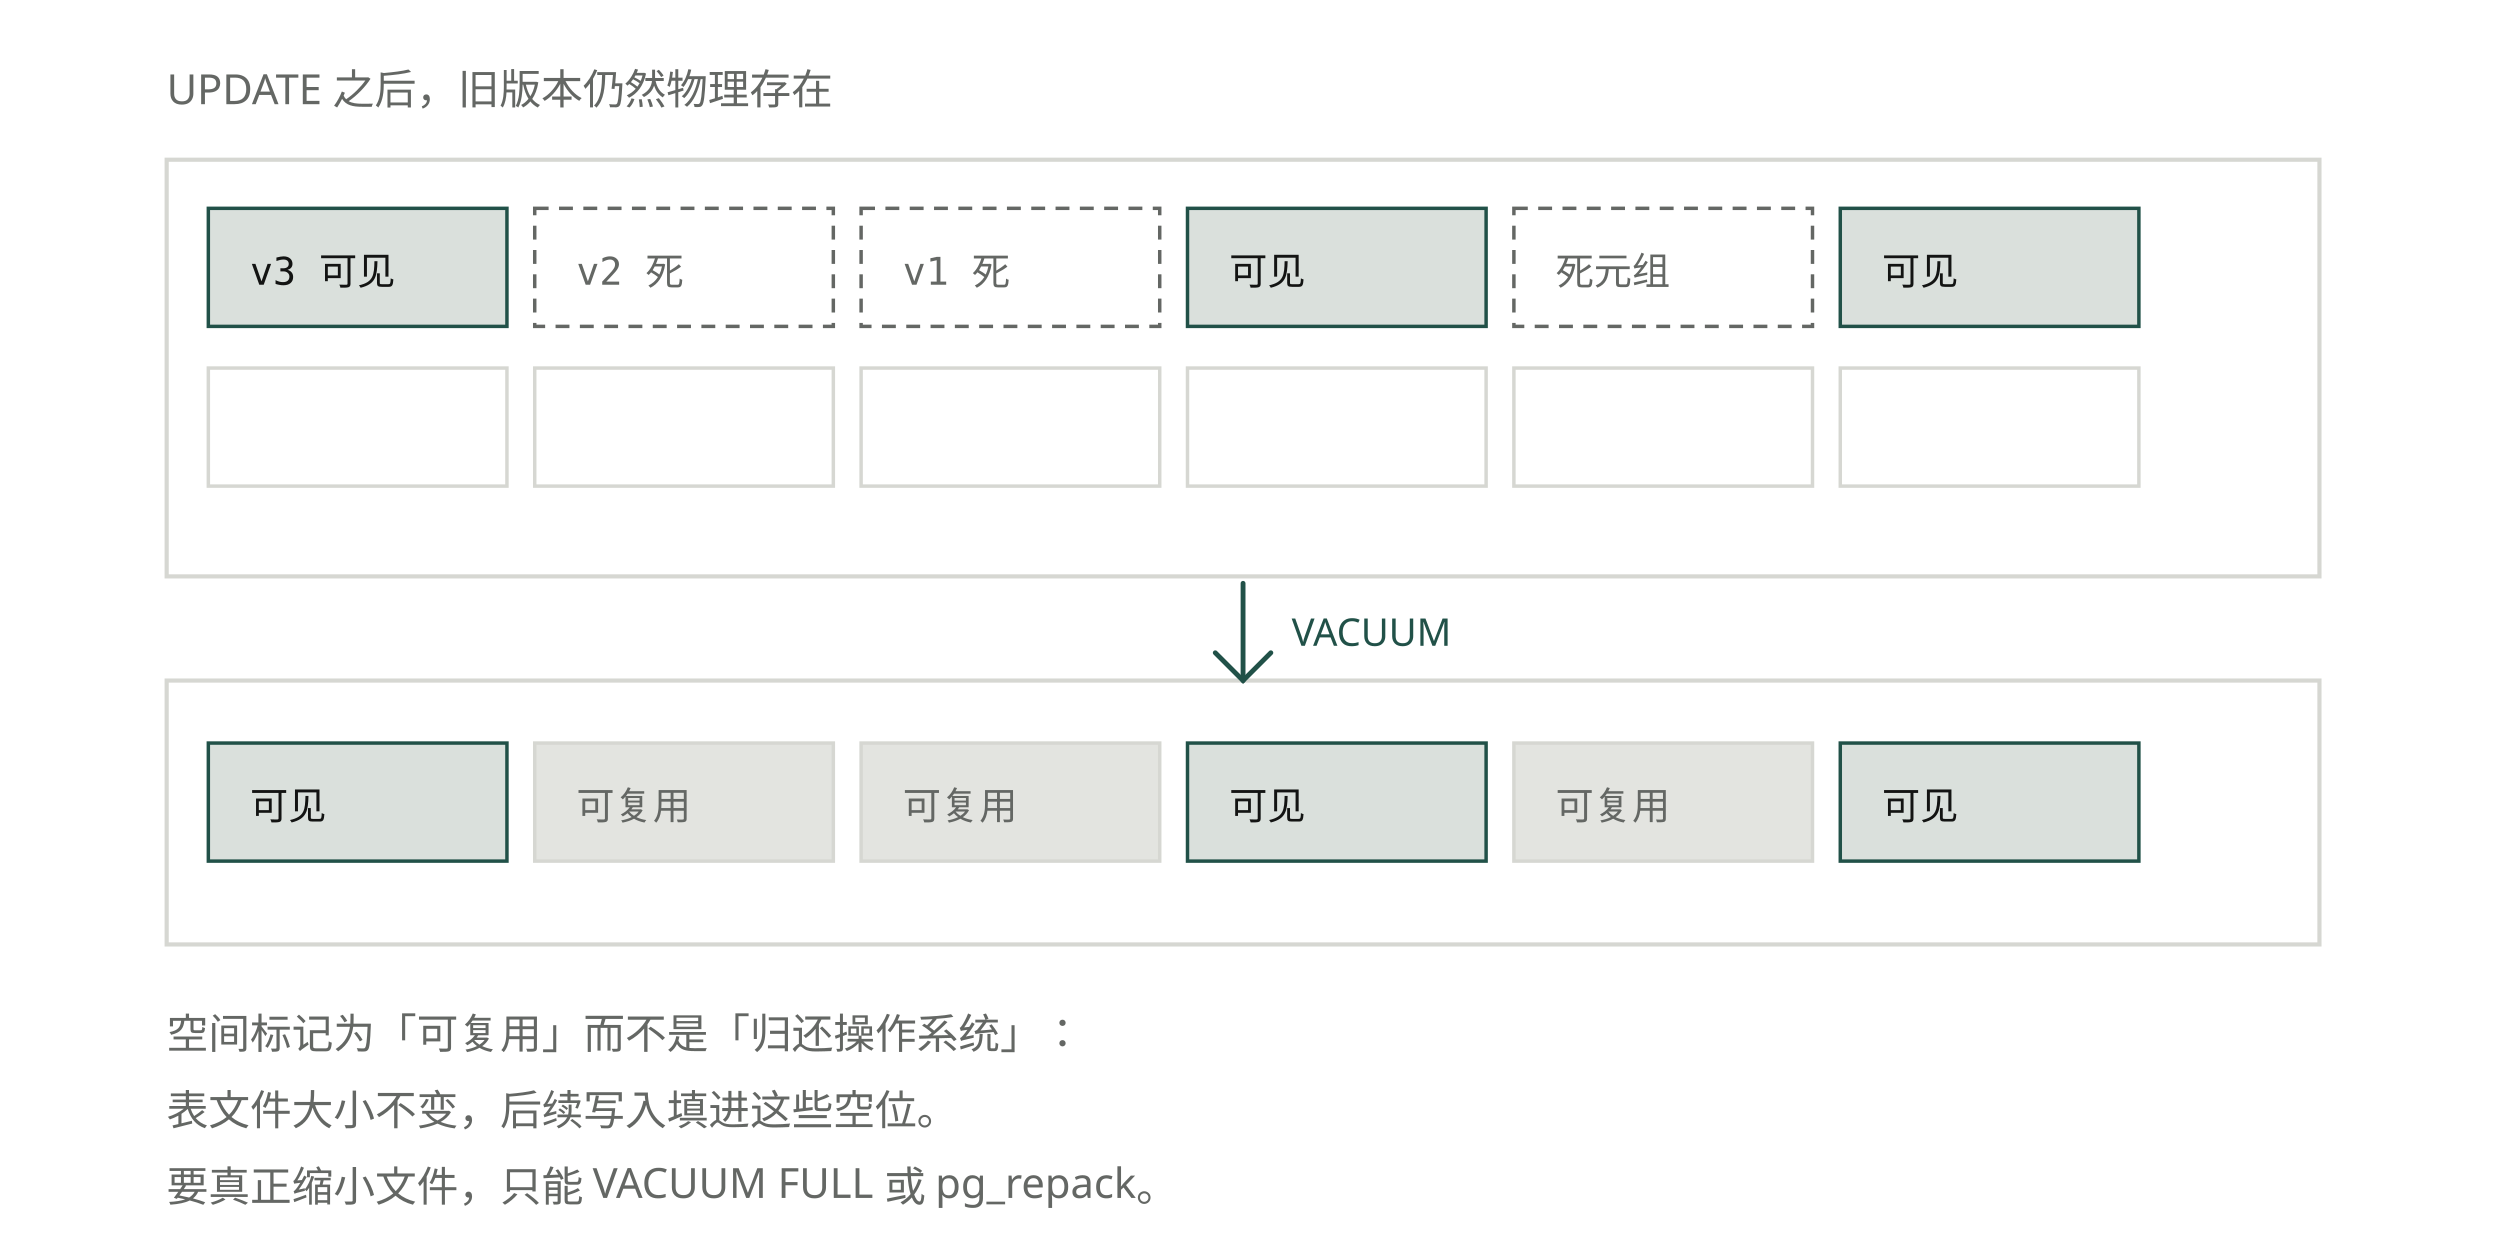
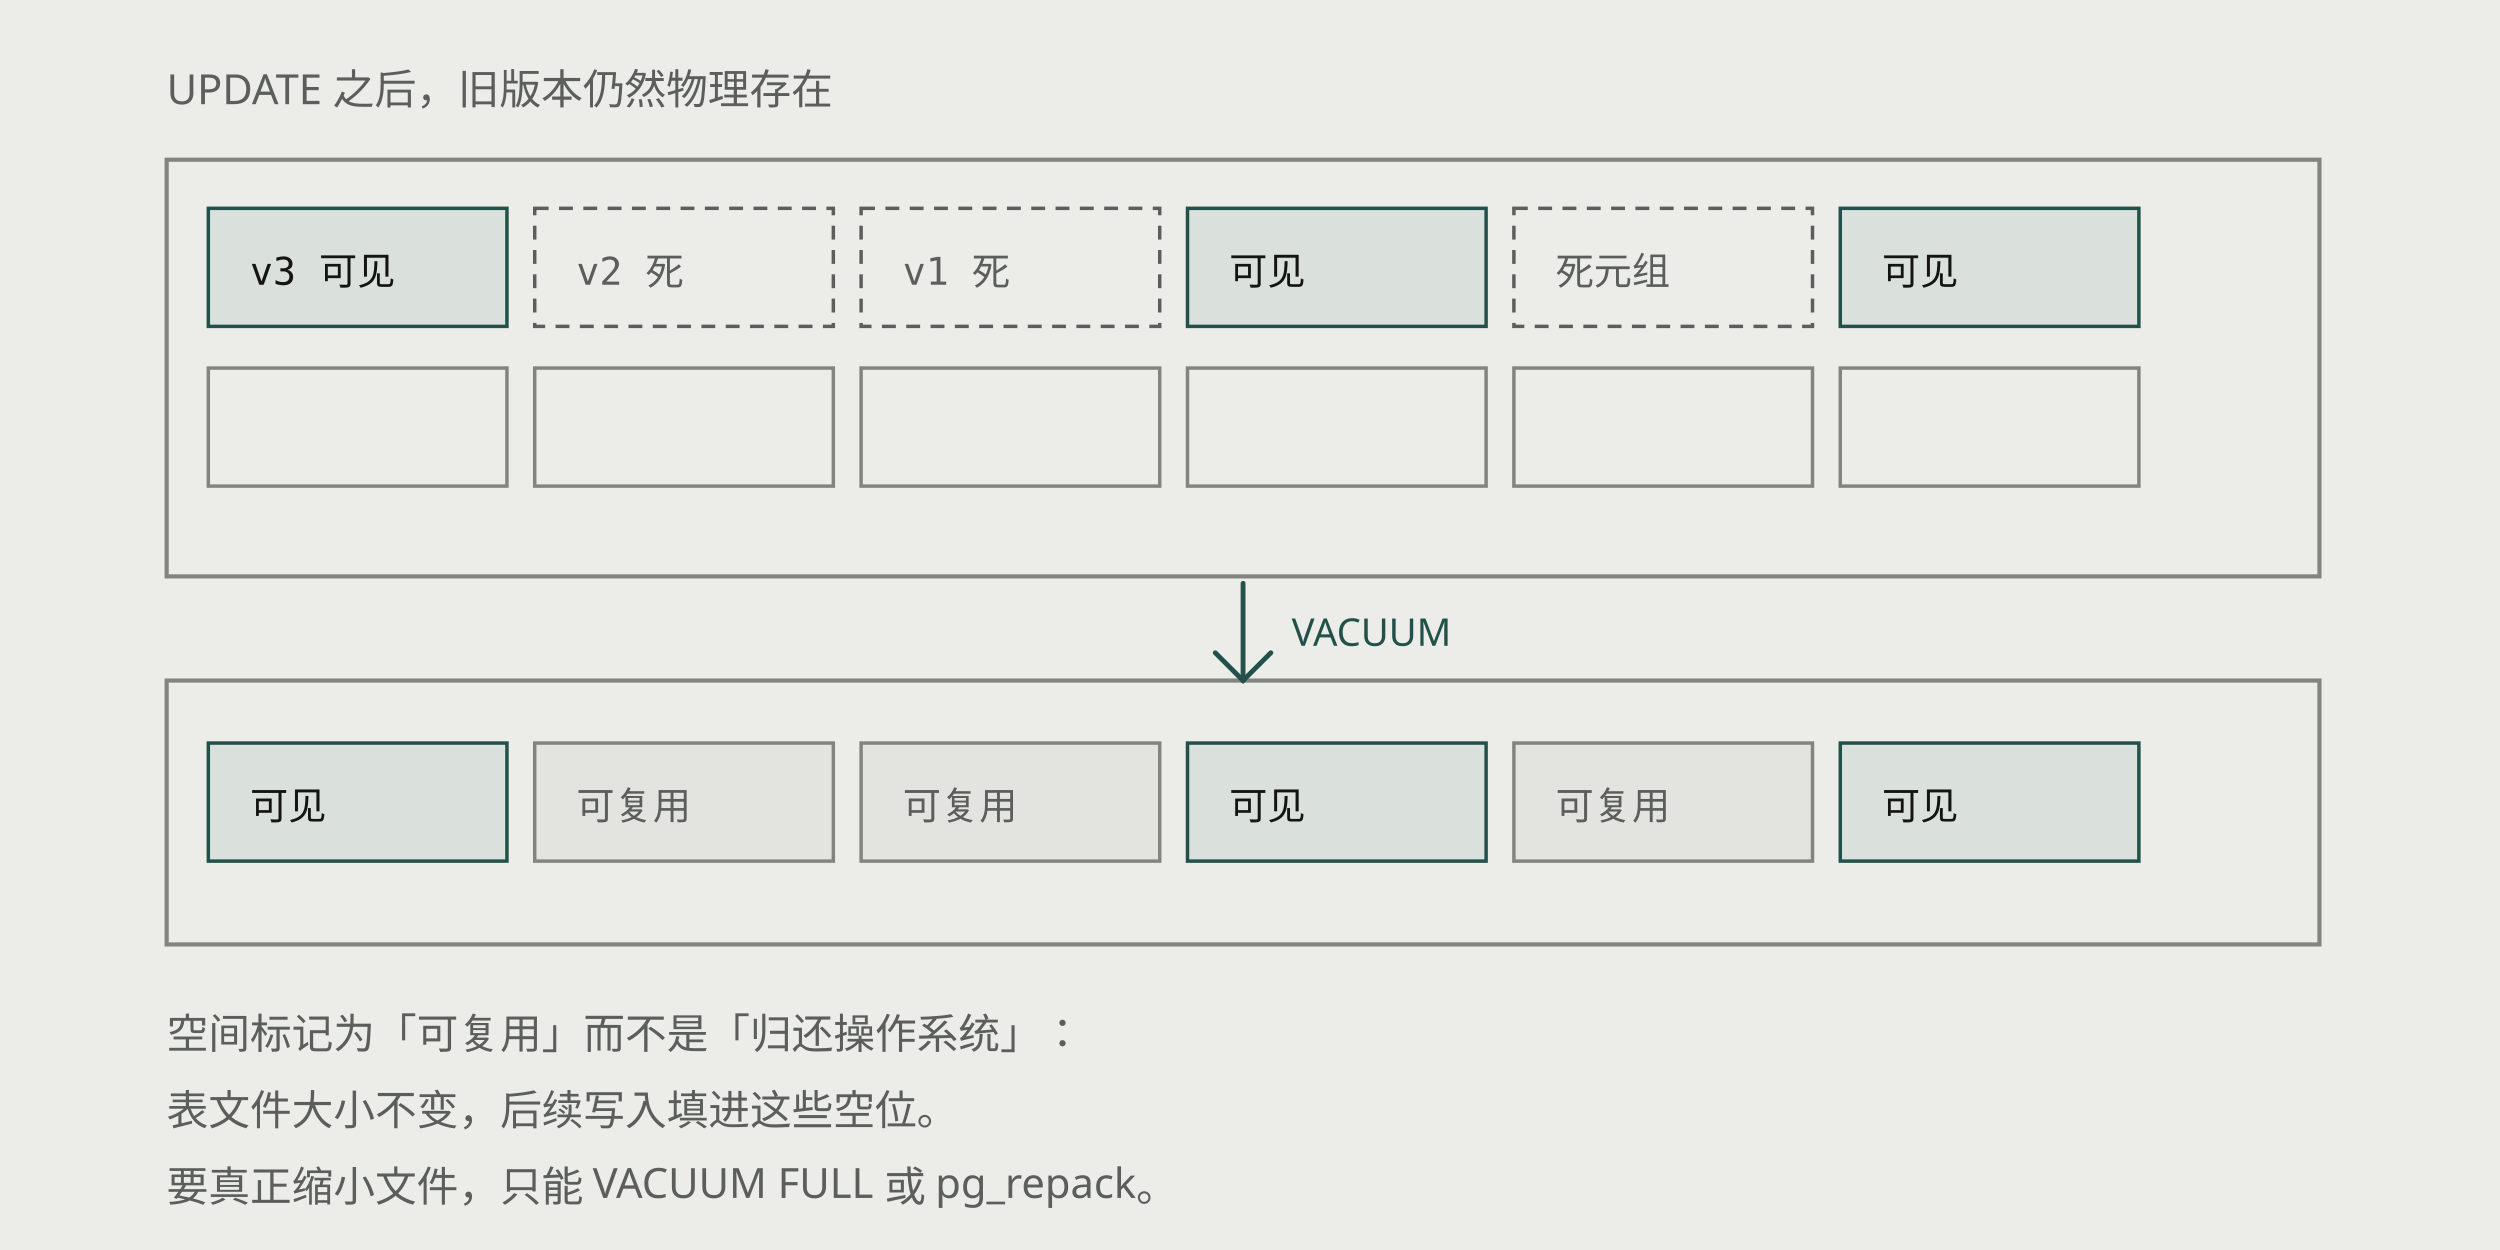
<svg xmlns="http://www.w3.org/2000/svg" viewBox="0 0 720 360" width="720" height="360" role="img" aria-labelledby="t d">
-   <g font-family="ui-sans-serif, system-ui, sans-serif" font-size="12" fill="#646764">
+   <rect id="paper" x="0" y="0" width="720" height="360" fill="#ecede9" />
+   <g font-family="ui-sans-serif, system-ui, sans-serif" font-size="12" fill="#5b5e5b">
    <text x="48" y="30">UPDATE 之后，旧版本仍然物理存在</text>
  </g>
-   <rect x="48" y="46" width="620" height="120" fill="none" stroke="#d6d7d2" stroke-width="1.2" />
+   <rect x="48" y="46" width="620" height="120" fill="none" stroke="#82857f" stroke-width="1.2" />
  <g font-family="ui-monospace, monospace" font-size="11">
    <rect x="60" y="60" width="86" height="34" fill="#dae0dc" stroke="#215148" stroke-width="1" />
    <text x="72" y="82" fill="#131413">v3 可见</text>
-     <rect x="154" y="60" width="86" height="34" fill="none" stroke="#646764" stroke-width="1" stroke-dasharray="4 3" />
-     <text x="166" y="82" fill="#646764">v2 死</text>
-     <rect x="248" y="60" width="86" height="34" fill="none" stroke="#646764" stroke-width="1" stroke-dasharray="4 3" />
-     <text x="260" y="82" fill="#646764">v1 死</text>
+     <rect x="154" y="60" width="86" height="34" fill="none" stroke="#5b5e5b" stroke-width="1" stroke-dasharray="4 3" />
+     <text x="166" y="82" fill="#5b5e5b">v2 死</text>
+     <rect x="248" y="60" width="86" height="34" fill="none" stroke="#5b5e5b" stroke-width="1" stroke-dasharray="4 3" />
+     <text x="260" y="82" fill="#5b5e5b">v1 死</text>
    <rect x="342" y="60" width="86" height="34" fill="#dae0dc" stroke="#215148" stroke-width="1" />
    <text x="354" y="82" fill="#131413">可见</text>
-     <rect x="436" y="60" width="86" height="34" fill="none" stroke="#646764" stroke-width="1" stroke-dasharray="4 3" />
-     <text x="448" y="82" fill="#646764">死元组</text>
+     <rect x="436" y="60" width="86" height="34" fill="none" stroke="#5b5e5b" stroke-width="1" stroke-dasharray="4 3" />
+     <text x="448" y="82" fill="#5b5e5b">死元组</text>
    <rect x="530" y="60" width="86" height="34" fill="#dae0dc" stroke="#215148" stroke-width="1" />
    <text x="542" y="82" fill="#131413">可见</text>
-     <rect x="60" y="106" width="86" height="34" fill="none" stroke="#d6d7d2" stroke-width="1" />
-     <rect x="154" y="106" width="86" height="34" fill="none" stroke="#d6d7d2" stroke-width="1" />
-     <rect x="248" y="106" width="86" height="34" fill="none" stroke="#d6d7d2" stroke-width="1" />
-     <rect x="342" y="106" width="86" height="34" fill="none" stroke="#d6d7d2" stroke-width="1" />
-     <rect x="436" y="106" width="86" height="34" fill="none" stroke="#d6d7d2" stroke-width="1" />
-     <rect x="530" y="106" width="86" height="34" fill="none" stroke="#d6d7d2" stroke-width="1" />
+     <rect x="60" y="106" width="86" height="34" fill="none" stroke="#82857f" stroke-width="1" />
+     <rect x="154" y="106" width="86" height="34" fill="none" stroke="#82857f" stroke-width="1" />
+     <rect x="248" y="106" width="86" height="34" fill="none" stroke="#82857f" stroke-width="1" />
+     <rect x="342" y="106" width="86" height="34" fill="none" stroke="#82857f" stroke-width="1" />
+     <rect x="436" y="106" width="86" height="34" fill="none" stroke="#82857f" stroke-width="1" />
+     <rect x="530" y="106" width="86" height="34" fill="none" stroke="#82857f" stroke-width="1" />
  </g>
  <g>
-     <rect x="48" y="196" width="620" height="76" fill="none" stroke="#d6d7d2" stroke-width="1.2" />
+     <rect x="48" y="196" width="620" height="76" fill="none" stroke="#82857f" stroke-width="1.2" />
    <g font-family="ui-monospace, monospace" font-size="11">
      <rect x="60" y="214" width="86" height="34" fill="#dae0dc" stroke="#215148" stroke-width="1" />
      <text x="72" y="236" fill="#131413">可见</text>
-       <rect x="154" y="214" width="86" height="34" fill="#e3e4e0" stroke="#d6d7d2" stroke-width="1" />
-       <text x="166" y="236" fill="#646764">可复用</text>
-       <rect x="248" y="214" width="86" height="34" fill="#e3e4e0" stroke="#d6d7d2" stroke-width="1" />
-       <text x="260" y="236" fill="#646764">可复用</text>
+       <rect x="154" y="214" width="86" height="34" fill="#e3e4e0" stroke="#82857f" stroke-width="1" />
+       <text x="166" y="236" fill="#5b5e5b">可复用</text>
+       <rect x="248" y="214" width="86" height="34" fill="#e3e4e0" stroke="#82857f" stroke-width="1" />
+       <text x="260" y="236" fill="#5b5e5b">可复用</text>
      <rect x="342" y="214" width="86" height="34" fill="#dae0dc" stroke="#215148" stroke-width="1" />
      <text x="354" y="236" fill="#131413">可见</text>
-       <rect x="436" y="214" width="86" height="34" fill="#e3e4e0" stroke="#d6d7d2" stroke-width="1" />
-       <text x="448" y="236" fill="#646764">可复用</text>
+       <rect x="436" y="214" width="86" height="34" fill="#e3e4e0" stroke="#82857f" stroke-width="1" />
+       <text x="448" y="236" fill="#5b5e5b">可复用</text>
      <rect x="530" y="214" width="86" height="34" fill="#dae0dc" stroke="#215148" stroke-width="1" />
      <text x="542" y="236" fill="#131413">可见</text>
    </g>
  </g>
  <g stroke="#215148" stroke-width="1.4" fill="none" stroke-linecap="round">
    <path d="M358 168 V196" />
    <path d="M350 188 L358 196 L366 188" />
  </g>
  <text x="372" y="186" font-family="ui-sans-serif, system-ui, sans-serif" font-size="11" fill="#215148">VACUUM</text>
-   <g font-family="ui-sans-serif, system-ui, sans-serif" font-size="12" fill="#646764">
+   <g font-family="ui-sans-serif, system-ui, sans-serif" font-size="12" fill="#5b5e5b">
    <text x="48" y="302">空间标记为「可复用」而不是「归还操作系统」：</text>
    <text x="48" y="324">表文件大小不变，后续写入填进这些空位。</text>
    <text x="48" y="346">要真正缩小文件，只能 VACUUM FULL 或 pg_repack。</text>
  </g>
</svg>
